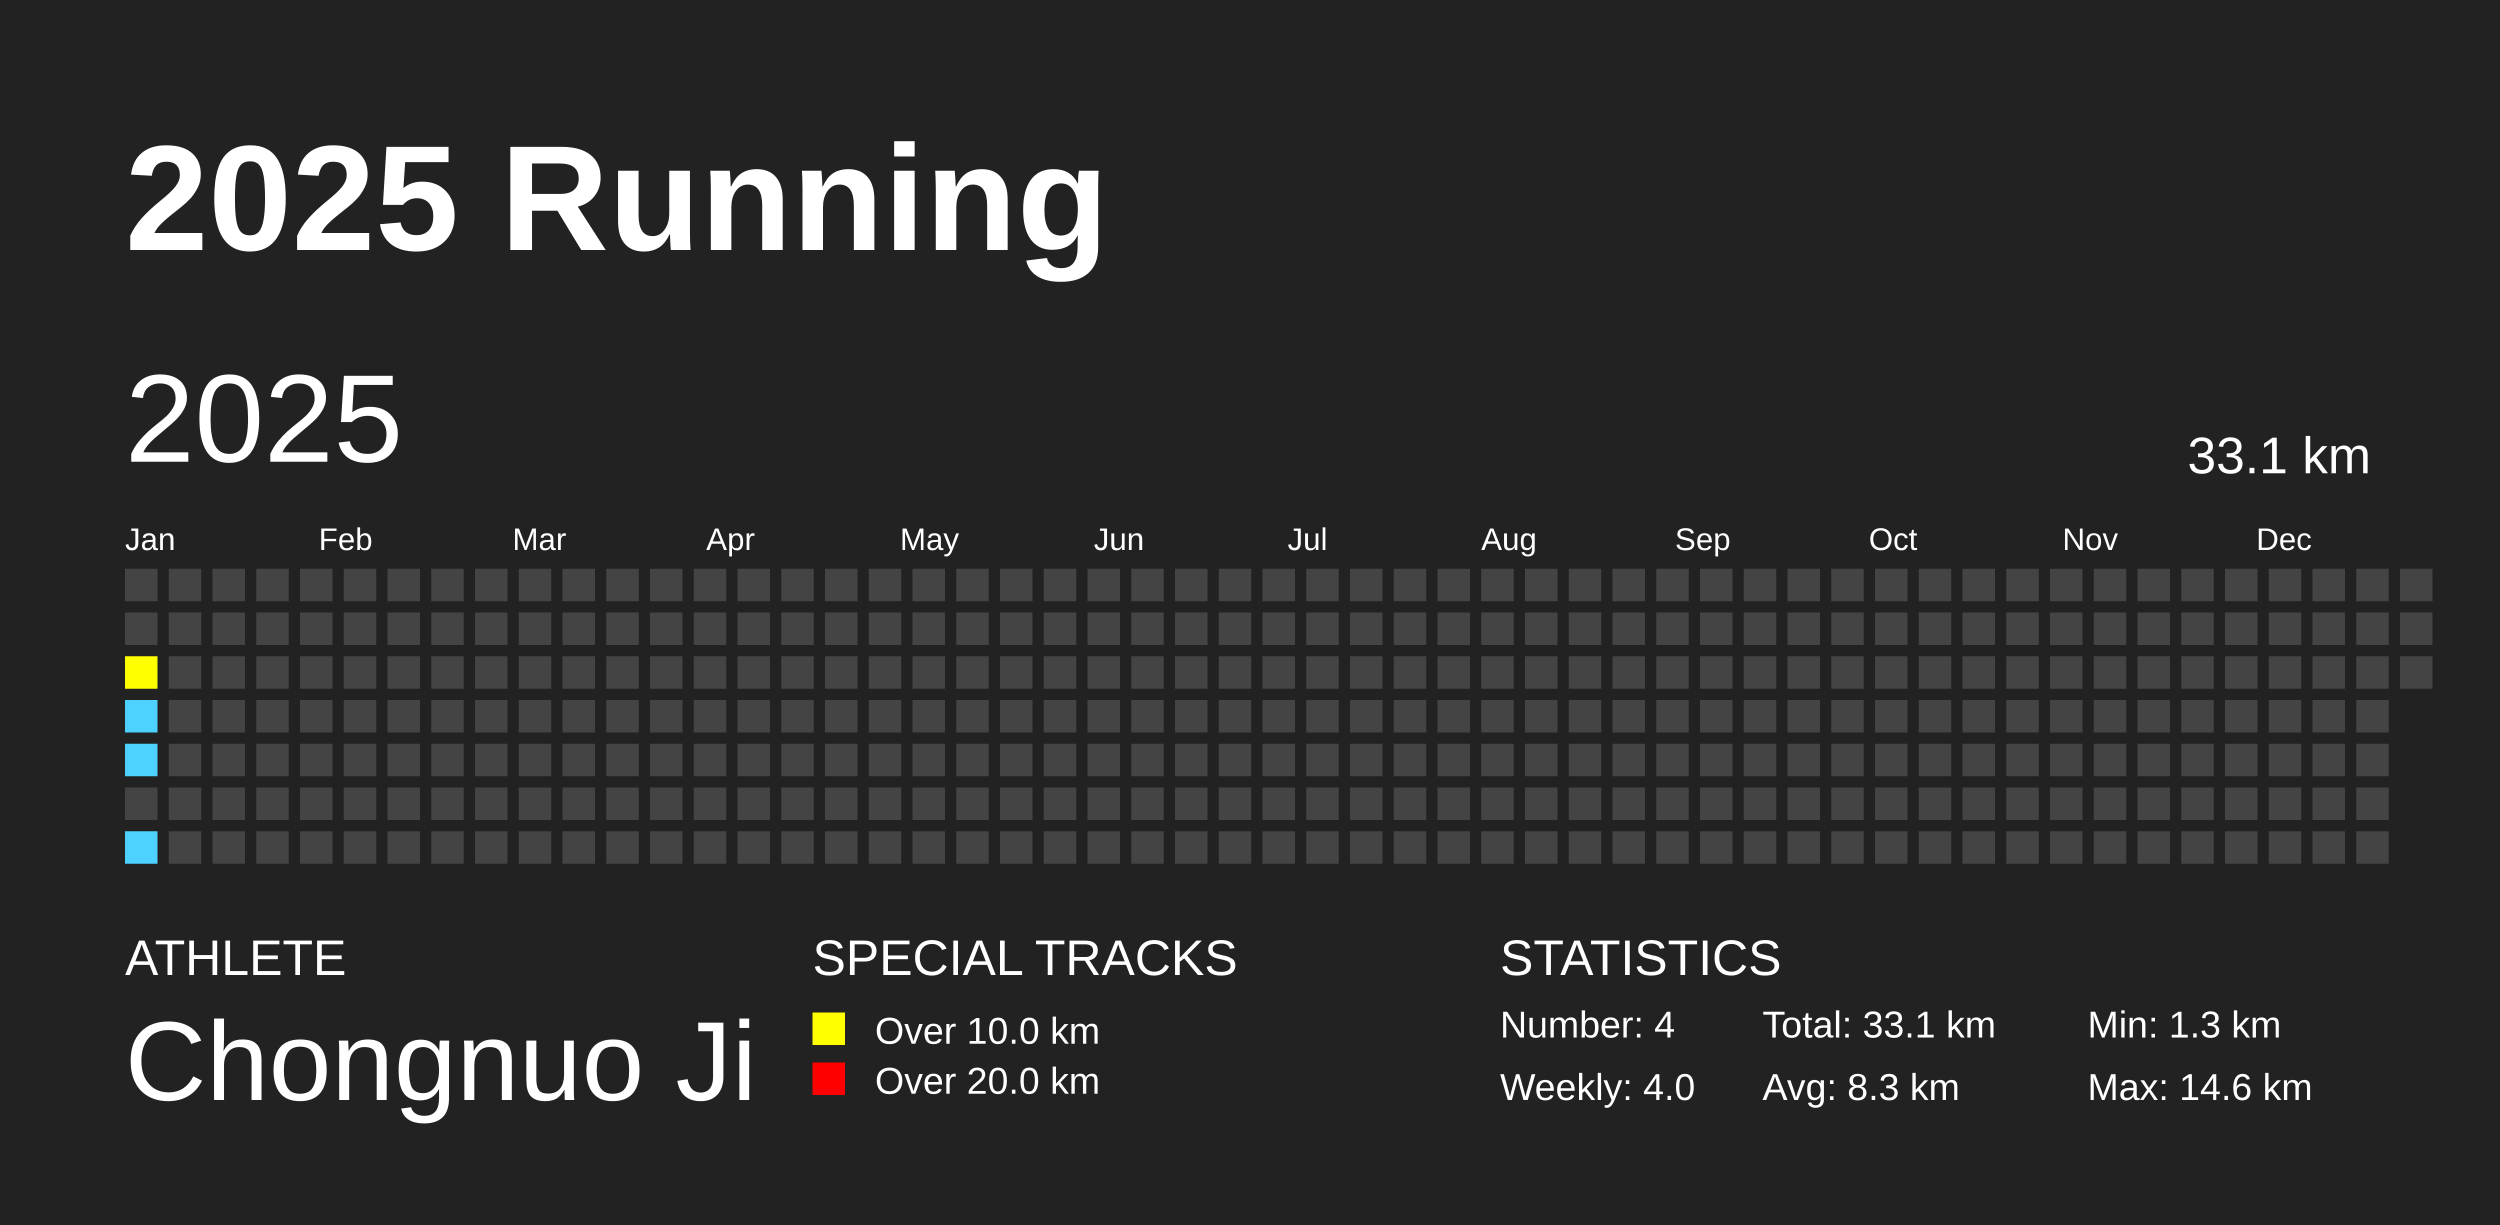
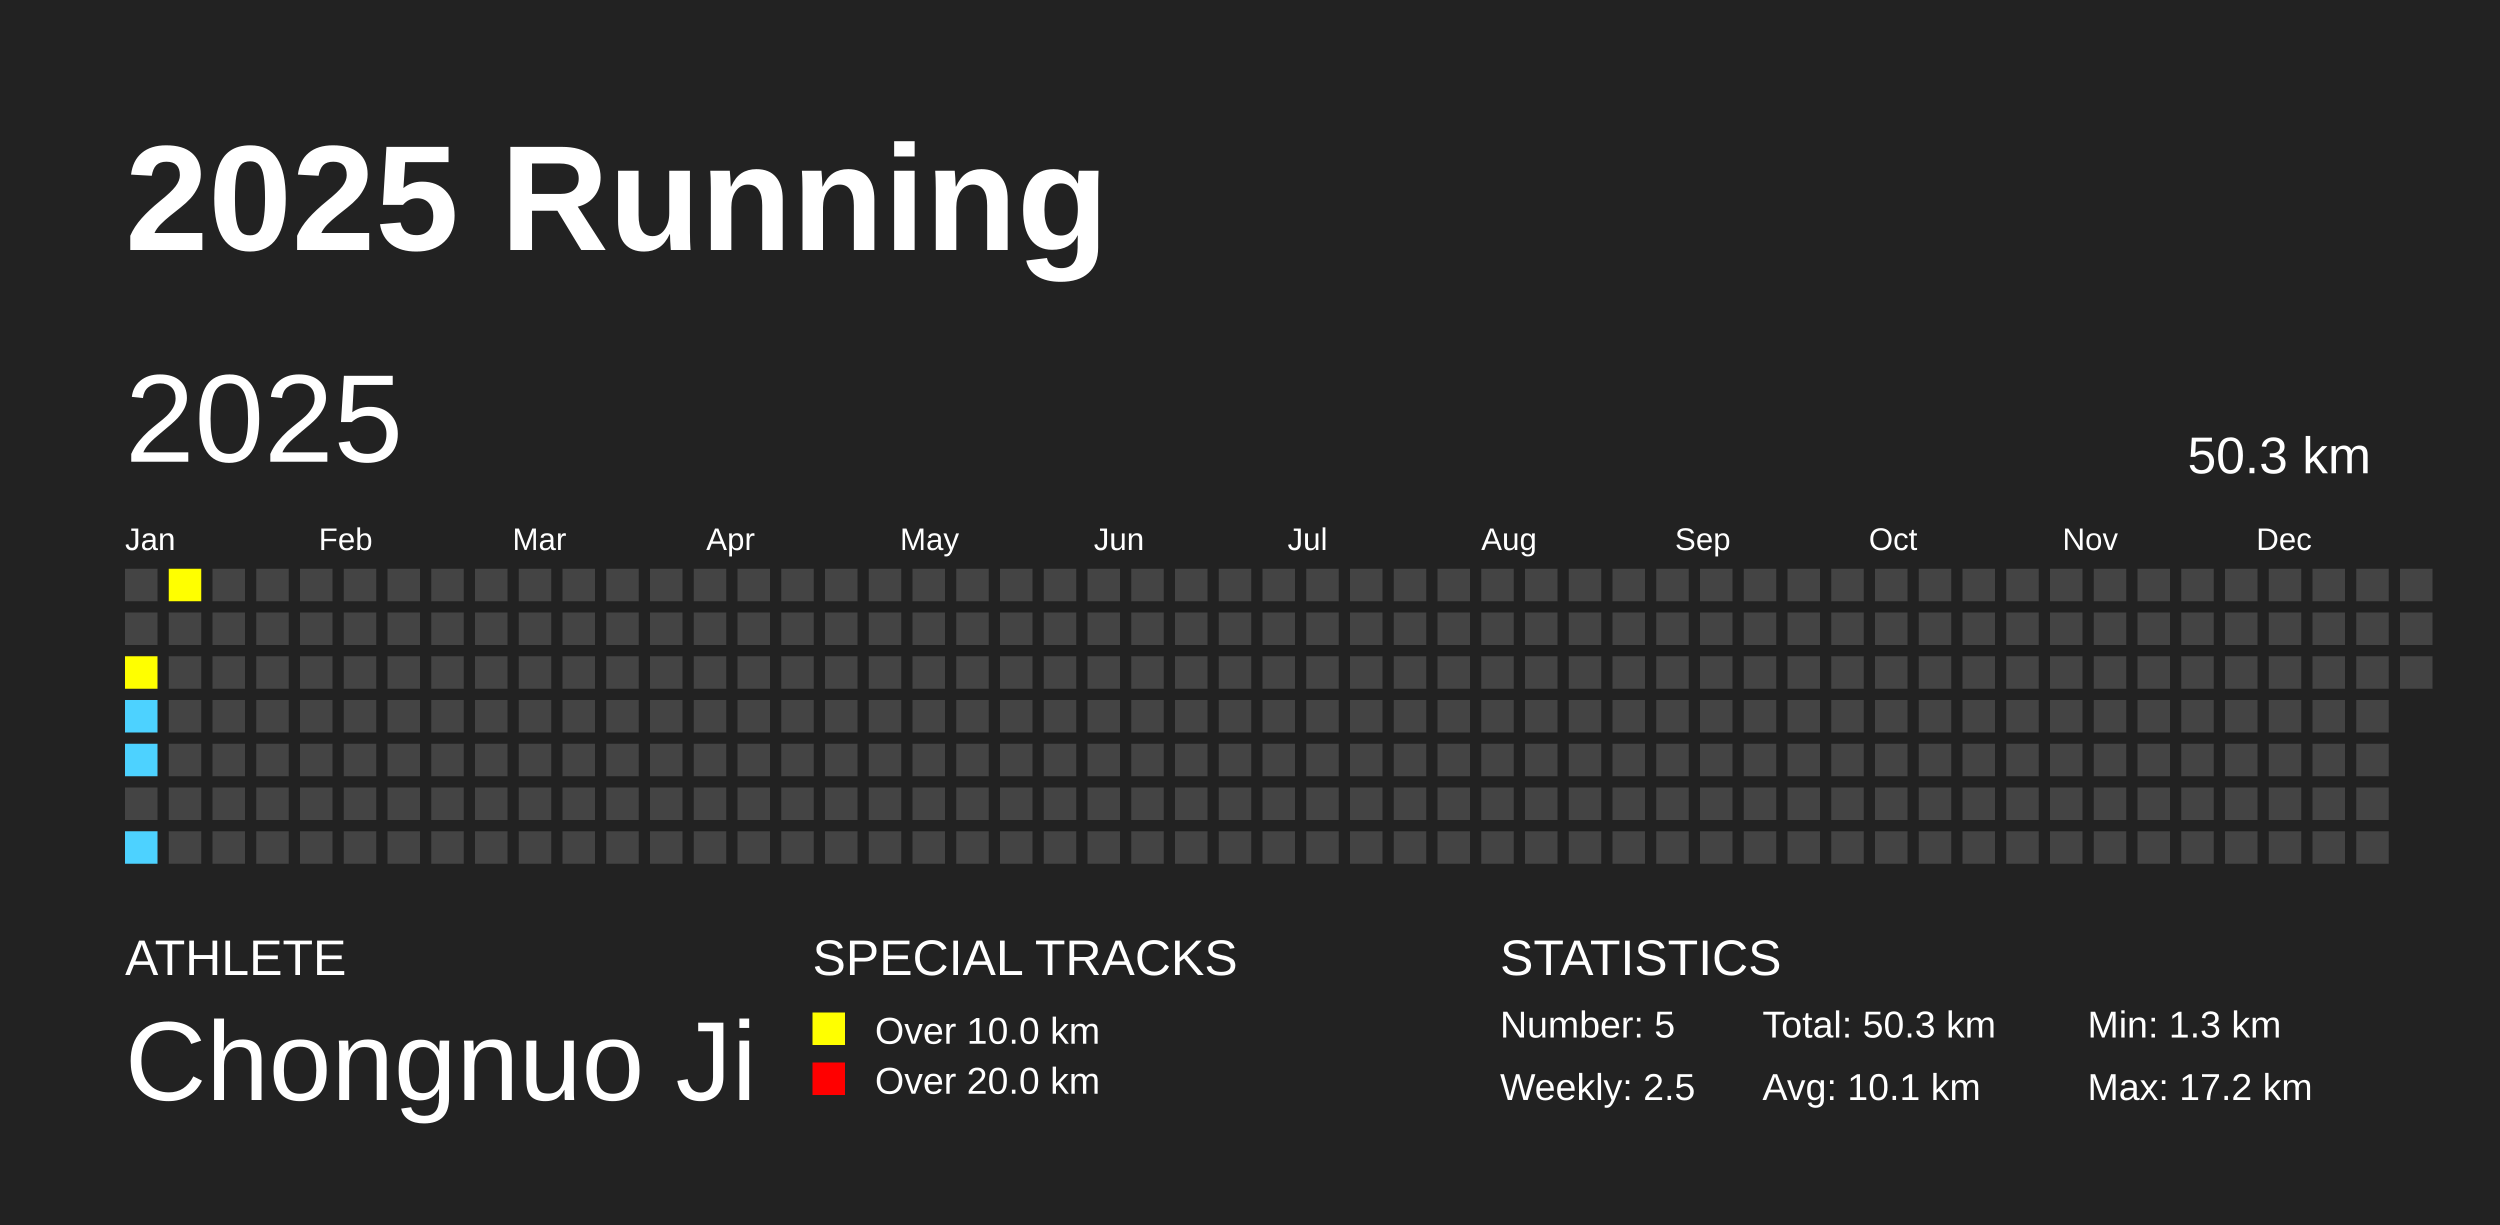
<svg xmlns="http://www.w3.org/2000/svg" baseProfile="full" height="98mm" version="1.1" viewBox="0,0,200,98" width="200mm">
  <defs />
  <rect fill="#222222" height="98" width="200" x="0" y="0" />
  <text fill="#FFFFFF" style="font-size:12px; font-family:Arial; font-weight:bold;" x="10" y="20">2025 Running</text>
  <text fill="#FFFFFF" style="font-size:4px; font-family:Arial" x="10" y="78">ATHLETE</text>
  <text fill="#FFFFFF" style="font-size:9px; font-family:Arial" x="10" y="88">Chongnuo Ji</text>
  <text fill="#FFFFFF" style="font-size:4px; font-family:Arial" x="65" y="78">SPECIAL TRACKS</text>
  <rect fill="yellow" height="2.6" width="2.6" x="65" y="81" />
  <text fill="#FFFFFF" style="font-size:3px; font-family:Arial" x="70" y="83.5">Over 10.0 km</text>
  <rect fill="red" height="2.6" width="2.6" x="65" y="85" />
  <text fill="#FFFFFF" style="font-size:3px; font-family:Arial" x="70" y="87.5">Over 20.0 km</text>
  <text fill="#FFFFFF" style="font-size:4px; font-family:Arial" x="120" y="78">STATISTICS</text>
-   <text fill="#FFFFFF" style="font-size:3px; font-family:Arial" x="120" y="83">Number: 4</text>
-   <text fill="#FFFFFF" style="font-size:3px; font-family:Arial" x="120" y="88">Weekly: 4.0</text>
-   <text fill="#FFFFFF" style="font-size:3px; font-family:Arial" x="141" y="83">Total: 33.1 km</text>
-   <text fill="#FFFFFF" style="font-size:3px; font-family:Arial" x="141" y="88">Avg: 8.3 km</text>
+   <text fill="#FFFFFF" style="font-size:3px; font-family:Arial" x="120" y="83">Number: 5</text>
+   <text fill="#FFFFFF" style="font-size:3px; font-family:Arial" x="120" y="88">Weekly: 2.5</text>
+   <text fill="#FFFFFF" style="font-size:3px; font-family:Arial" x="141" y="83">Total: 50.3 km</text>
+   <text fill="#FFFFFF" style="font-size:3px; font-family:Arial" x="141" y="88">Avg: 10.1 km</text>
  <text fill="#FFFFFF" style="font-size:3px; font-family:Arial" x="167" y="83">Min: 1.3 km</text>
-   <text fill="#FFFFFF" style="font-size:3px; font-family:Arial" x="167" y="88">Max: 14.6 km</text>
+   <text fill="#FFFFFF" style="font-size:3px; font-family:Arial" x="167" y="88">Max: 17.2 km</text>
  <text dominant-baseline="hanging" fill="#FFFFFF" style="font-size:10.0px; font-family:Arial;" x="10" y="30">2025</text>
-   <text dominant-baseline="hanging" fill="#FFFFFF" style="font-size:4.125px; font-family:Arial;" x="175" y="35">33.1 km</text>
+   <text dominant-baseline="hanging" fill="#FFFFFF" style="font-size:4.125px; font-family:Arial;" x="175" y="35">50.3 km</text>
  <text fill="#FFFFFF" style="font-size:2.5px; font-family:Arial" x="10.0" y="44">Jan</text>
  <text fill="#FFFFFF" style="font-size:2.5px; font-family:Arial" x="25.5" y="44">Feb</text>
  <text fill="#FFFFFF" style="font-size:2.5px; font-family:Arial" x="41.0" y="44">Mar</text>
  <text fill="#FFFFFF" style="font-size:2.5px; font-family:Arial" x="56.5" y="44">Apr</text>
  <text fill="#FFFFFF" style="font-size:2.5px; font-family:Arial" x="72.0" y="44">May</text>
  <text fill="#FFFFFF" style="font-size:2.5px; font-family:Arial" x="87.5" y="44">Jun</text>
  <text fill="#FFFFFF" style="font-size:2.5px; font-family:Arial" x="103.0" y="44">Jul</text>
  <text fill="#FFFFFF" style="font-size:2.5px; font-family:Arial" x="118.5" y="44">Aug</text>
  <text fill="#FFFFFF" style="font-size:2.5px; font-family:Arial" x="134.0" y="44">Sep</text>
  <text fill="#FFFFFF" style="font-size:2.5px; font-family:Arial" x="149.5" y="44">Oct</text>
  <text fill="#FFFFFF" style="font-size:2.5px; font-family:Arial" x="165.0" y="44">Nov</text>
  <text fill="#FFFFFF" style="font-size:2.5px; font-family:Arial" x="180.5" y="44">Dec</text>
  <rect fill="#444444" height="2.6" width="2.6" x="10.0" y="45.5" />
  <rect fill="#444444" height="2.6" width="2.6" x="10.0" y="49.0" />
  <rect fill="yellow" height="2.6" width="2.6" x="10.0" y="52.5" />
  <rect fill="#4DD2FF" height="2.6" width="2.6" x="10.0" y="56.0" />
  <rect fill="#4DD2FF" height="2.6" width="2.6" x="10.0" y="59.5" />
  <rect fill="#444444" height="2.6" width="2.6" x="10.0" y="63.0" />
  <rect fill="#4DD2FF" height="2.6" width="2.6" x="10.0" y="66.5" />
-   <rect fill="#444444" height="2.6" width="2.6" x="13.5" y="45.5" />
+   <rect fill="yellow" height="2.6" width="2.6" x="13.5" y="45.5" />
  <rect fill="#444444" height="2.6" width="2.6" x="13.5" y="49.0" />
  <rect fill="#444444" height="2.6" width="2.6" x="13.5" y="52.5" />
  <rect fill="#444444" height="2.6" width="2.6" x="13.5" y="56.0" />
  <rect fill="#444444" height="2.6" width="2.6" x="13.5" y="59.5" />
  <rect fill="#444444" height="2.6" width="2.6" x="13.5" y="63.0" />
  <rect fill="#444444" height="2.6" width="2.6" x="13.5" y="66.5" />
  <rect fill="#444444" height="2.6" width="2.6" x="17.0" y="45.5" />
  <rect fill="#444444" height="2.6" width="2.6" x="17.0" y="49.0" />
  <rect fill="#444444" height="2.6" width="2.6" x="17.0" y="52.5" />
  <rect fill="#444444" height="2.6" width="2.6" x="17.0" y="56.0" />
  <rect fill="#444444" height="2.6" width="2.6" x="17.0" y="59.5" />
  <rect fill="#444444" height="2.6" width="2.6" x="17.0" y="63.0" />
  <rect fill="#444444" height="2.6" width="2.6" x="17.0" y="66.5" />
  <rect fill="#444444" height="2.6" width="2.6" x="20.5" y="45.5" />
  <rect fill="#444444" height="2.6" width="2.6" x="20.5" y="49.0" />
  <rect fill="#444444" height="2.6" width="2.6" x="20.5" y="52.5" />
  <rect fill="#444444" height="2.6" width="2.6" x="20.5" y="56.0" />
  <rect fill="#444444" height="2.6" width="2.6" x="20.5" y="59.5" />
  <rect fill="#444444" height="2.6" width="2.6" x="20.5" y="63.0" />
  <rect fill="#444444" height="2.6" width="2.6" x="20.5" y="66.5" />
  <rect fill="#444444" height="2.6" width="2.6" x="24.0" y="45.5" />
  <rect fill="#444444" height="2.6" width="2.6" x="24.0" y="49.0" />
  <rect fill="#444444" height="2.6" width="2.6" x="24.0" y="52.5" />
  <rect fill="#444444" height="2.6" width="2.6" x="24.0" y="56.0" />
  <rect fill="#444444" height="2.6" width="2.6" x="24.0" y="59.5" />
  <rect fill="#444444" height="2.6" width="2.6" x="24.0" y="63.0" />
  <rect fill="#444444" height="2.6" width="2.6" x="24.0" y="66.5" />
  <rect fill="#444444" height="2.6" width="2.6" x="27.5" y="45.5" />
  <rect fill="#444444" height="2.6" width="2.6" x="27.5" y="49.0" />
  <rect fill="#444444" height="2.6" width="2.6" x="27.5" y="52.5" />
  <rect fill="#444444" height="2.6" width="2.6" x="27.5" y="56.0" />
  <rect fill="#444444" height="2.6" width="2.6" x="27.5" y="59.5" />
  <rect fill="#444444" height="2.6" width="2.6" x="27.5" y="63.0" />
  <rect fill="#444444" height="2.6" width="2.6" x="27.5" y="66.5" />
  <rect fill="#444444" height="2.6" width="2.6" x="31.0" y="45.5" />
  <rect fill="#444444" height="2.6" width="2.6" x="31.0" y="49.0" />
  <rect fill="#444444" height="2.6" width="2.6" x="31.0" y="52.5" />
  <rect fill="#444444" height="2.6" width="2.6" x="31.0" y="56.0" />
  <rect fill="#444444" height="2.6" width="2.6" x="31.0" y="59.5" />
  <rect fill="#444444" height="2.6" width="2.6" x="31.0" y="63.0" />
  <rect fill="#444444" height="2.6" width="2.6" x="31.0" y="66.5" />
  <rect fill="#444444" height="2.6" width="2.6" x="34.5" y="45.5" />
  <rect fill="#444444" height="2.6" width="2.6" x="34.5" y="49.0" />
  <rect fill="#444444" height="2.6" width="2.6" x="34.5" y="52.5" />
  <rect fill="#444444" height="2.6" width="2.6" x="34.5" y="56.0" />
  <rect fill="#444444" height="2.6" width="2.6" x="34.5" y="59.5" />
  <rect fill="#444444" height="2.6" width="2.6" x="34.5" y="63.0" />
  <rect fill="#444444" height="2.6" width="2.6" x="34.5" y="66.5" />
  <rect fill="#444444" height="2.6" width="2.6" x="38.0" y="45.5" />
  <rect fill="#444444" height="2.6" width="2.6" x="38.0" y="49.0" />
  <rect fill="#444444" height="2.6" width="2.6" x="38.0" y="52.5" />
  <rect fill="#444444" height="2.6" width="2.6" x="38.0" y="56.0" />
  <rect fill="#444444" height="2.6" width="2.6" x="38.0" y="59.5" />
  <rect fill="#444444" height="2.6" width="2.6" x="38.0" y="63.0" />
  <rect fill="#444444" height="2.6" width="2.6" x="38.0" y="66.5" />
  <rect fill="#444444" height="2.6" width="2.6" x="41.5" y="45.5" />
  <rect fill="#444444" height="2.6" width="2.6" x="41.5" y="49.0" />
  <rect fill="#444444" height="2.6" width="2.6" x="41.5" y="52.5" />
  <rect fill="#444444" height="2.6" width="2.6" x="41.5" y="56.0" />
  <rect fill="#444444" height="2.6" width="2.6" x="41.5" y="59.5" />
  <rect fill="#444444" height="2.6" width="2.6" x="41.5" y="63.0" />
  <rect fill="#444444" height="2.6" width="2.6" x="41.5" y="66.5" />
  <rect fill="#444444" height="2.6" width="2.6" x="45.0" y="45.5" />
  <rect fill="#444444" height="2.6" width="2.6" x="45.0" y="49.0" />
  <rect fill="#444444" height="2.6" width="2.6" x="45.0" y="52.5" />
  <rect fill="#444444" height="2.6" width="2.6" x="45.0" y="56.0" />
  <rect fill="#444444" height="2.6" width="2.6" x="45.0" y="59.5" />
  <rect fill="#444444" height="2.6" width="2.6" x="45.0" y="63.0" />
  <rect fill="#444444" height="2.6" width="2.6" x="45.0" y="66.5" />
  <rect fill="#444444" height="2.6" width="2.6" x="48.5" y="45.5" />
  <rect fill="#444444" height="2.6" width="2.6" x="48.5" y="49.0" />
  <rect fill="#444444" height="2.6" width="2.6" x="48.5" y="52.5" />
  <rect fill="#444444" height="2.6" width="2.6" x="48.5" y="56.0" />
  <rect fill="#444444" height="2.6" width="2.6" x="48.5" y="59.5" />
  <rect fill="#444444" height="2.6" width="2.6" x="48.5" y="63.0" />
  <rect fill="#444444" height="2.6" width="2.6" x="48.5" y="66.5" />
  <rect fill="#444444" height="2.6" width="2.6" x="52.0" y="45.5" />
  <rect fill="#444444" height="2.6" width="2.6" x="52.0" y="49.0" />
  <rect fill="#444444" height="2.6" width="2.6" x="52.0" y="52.5" />
  <rect fill="#444444" height="2.6" width="2.6" x="52.0" y="56.0" />
  <rect fill="#444444" height="2.6" width="2.6" x="52.0" y="59.5" />
  <rect fill="#444444" height="2.6" width="2.6" x="52.0" y="63.0" />
  <rect fill="#444444" height="2.6" width="2.6" x="52.0" y="66.5" />
  <rect fill="#444444" height="2.6" width="2.6" x="55.5" y="45.5" />
  <rect fill="#444444" height="2.6" width="2.6" x="55.5" y="49.0" />
  <rect fill="#444444" height="2.6" width="2.6" x="55.5" y="52.5" />
  <rect fill="#444444" height="2.6" width="2.6" x="55.5" y="56.0" />
  <rect fill="#444444" height="2.6" width="2.6" x="55.5" y="59.5" />
  <rect fill="#444444" height="2.6" width="2.6" x="55.5" y="63.0" />
  <rect fill="#444444" height="2.6" width="2.6" x="55.5" y="66.5" />
  <rect fill="#444444" height="2.6" width="2.6" x="59.0" y="45.5" />
  <rect fill="#444444" height="2.6" width="2.6" x="59.0" y="49.0" />
  <rect fill="#444444" height="2.6" width="2.6" x="59.0" y="52.5" />
  <rect fill="#444444" height="2.6" width="2.6" x="59.0" y="56.0" />
  <rect fill="#444444" height="2.6" width="2.6" x="59.0" y="59.5" />
  <rect fill="#444444" height="2.6" width="2.6" x="59.0" y="63.0" />
  <rect fill="#444444" height="2.6" width="2.6" x="59.0" y="66.5" />
  <rect fill="#444444" height="2.6" width="2.6" x="62.5" y="45.5" />
  <rect fill="#444444" height="2.6" width="2.6" x="62.5" y="49.0" />
  <rect fill="#444444" height="2.6" width="2.6" x="62.5" y="52.5" />
  <rect fill="#444444" height="2.6" width="2.6" x="62.5" y="56.0" />
  <rect fill="#444444" height="2.6" width="2.6" x="62.5" y="59.5" />
  <rect fill="#444444" height="2.6" width="2.6" x="62.5" y="63.0" />
  <rect fill="#444444" height="2.6" width="2.6" x="62.5" y="66.5" />
  <rect fill="#444444" height="2.6" width="2.6" x="66.0" y="45.5" />
  <rect fill="#444444" height="2.6" width="2.6" x="66.0" y="49.0" />
  <rect fill="#444444" height="2.6" width="2.6" x="66.0" y="52.5" />
  <rect fill="#444444" height="2.6" width="2.6" x="66.0" y="56.0" />
  <rect fill="#444444" height="2.6" width="2.6" x="66.0" y="59.5" />
  <rect fill="#444444" height="2.6" width="2.6" x="66.0" y="63.0" />
  <rect fill="#444444" height="2.6" width="2.6" x="66.0" y="66.5" />
  <rect fill="#444444" height="2.6" width="2.6" x="69.5" y="45.5" />
  <rect fill="#444444" height="2.6" width="2.6" x="69.5" y="49.0" />
  <rect fill="#444444" height="2.6" width="2.6" x="69.5" y="52.5" />
  <rect fill="#444444" height="2.6" width="2.6" x="69.5" y="56.0" />
  <rect fill="#444444" height="2.6" width="2.6" x="69.5" y="59.5" />
  <rect fill="#444444" height="2.6" width="2.6" x="69.5" y="63.0" />
  <rect fill="#444444" height="2.6" width="2.6" x="69.5" y="66.5" />
  <rect fill="#444444" height="2.6" width="2.6" x="73.0" y="45.5" />
  <rect fill="#444444" height="2.6" width="2.6" x="73.0" y="49.0" />
  <rect fill="#444444" height="2.6" width="2.6" x="73.0" y="52.5" />
  <rect fill="#444444" height="2.6" width="2.6" x="73.0" y="56.0" />
  <rect fill="#444444" height="2.6" width="2.6" x="73.0" y="59.5" />
  <rect fill="#444444" height="2.6" width="2.6" x="73.0" y="63.0" />
  <rect fill="#444444" height="2.6" width="2.6" x="73.0" y="66.5" />
  <rect fill="#444444" height="2.6" width="2.6" x="76.5" y="45.5" />
  <rect fill="#444444" height="2.6" width="2.6" x="76.5" y="49.0" />
  <rect fill="#444444" height="2.6" width="2.6" x="76.5" y="52.5" />
  <rect fill="#444444" height="2.6" width="2.6" x="76.5" y="56.0" />
  <rect fill="#444444" height="2.6" width="2.6" x="76.5" y="59.5" />
  <rect fill="#444444" height="2.6" width="2.6" x="76.5" y="63.0" />
  <rect fill="#444444" height="2.6" width="2.6" x="76.5" y="66.5" />
  <rect fill="#444444" height="2.6" width="2.6" x="80.0" y="45.5" />
  <rect fill="#444444" height="2.6" width="2.6" x="80.0" y="49.0" />
  <rect fill="#444444" height="2.6" width="2.6" x="80.0" y="52.5" />
  <rect fill="#444444" height="2.6" width="2.6" x="80.0" y="56.0" />
  <rect fill="#444444" height="2.6" width="2.6" x="80.0" y="59.5" />
  <rect fill="#444444" height="2.6" width="2.6" x="80.0" y="63.0" />
  <rect fill="#444444" height="2.6" width="2.6" x="80.0" y="66.5" />
  <rect fill="#444444" height="2.6" width="2.6" x="83.5" y="45.5" />
  <rect fill="#444444" height="2.6" width="2.6" x="83.5" y="49.0" />
  <rect fill="#444444" height="2.6" width="2.6" x="83.5" y="52.5" />
  <rect fill="#444444" height="2.6" width="2.6" x="83.5" y="56.0" />
  <rect fill="#444444" height="2.6" width="2.6" x="83.5" y="59.5" />
  <rect fill="#444444" height="2.6" width="2.6" x="83.5" y="63.0" />
  <rect fill="#444444" height="2.6" width="2.6" x="83.5" y="66.5" />
  <rect fill="#444444" height="2.6" width="2.6" x="87.0" y="45.5" />
  <rect fill="#444444" height="2.6" width="2.6" x="87.0" y="49.0" />
  <rect fill="#444444" height="2.6" width="2.6" x="87.0" y="52.5" />
  <rect fill="#444444" height="2.6" width="2.6" x="87.0" y="56.0" />
  <rect fill="#444444" height="2.6" width="2.6" x="87.0" y="59.5" />
  <rect fill="#444444" height="2.6" width="2.6" x="87.0" y="63.0" />
  <rect fill="#444444" height="2.6" width="2.6" x="87.0" y="66.5" />
  <rect fill="#444444" height="2.6" width="2.6" x="90.5" y="45.5" />
  <rect fill="#444444" height="2.6" width="2.6" x="90.5" y="49.0" />
  <rect fill="#444444" height="2.6" width="2.6" x="90.5" y="52.5" />
  <rect fill="#444444" height="2.6" width="2.6" x="90.5" y="56.0" />
  <rect fill="#444444" height="2.6" width="2.6" x="90.5" y="59.5" />
  <rect fill="#444444" height="2.6" width="2.6" x="90.5" y="63.0" />
  <rect fill="#444444" height="2.6" width="2.6" x="90.5" y="66.5" />
  <rect fill="#444444" height="2.6" width="2.6" x="94.0" y="45.5" />
  <rect fill="#444444" height="2.6" width="2.6" x="94.0" y="49.0" />
  <rect fill="#444444" height="2.6" width="2.6" x="94.0" y="52.5" />
  <rect fill="#444444" height="2.6" width="2.6" x="94.0" y="56.0" />
  <rect fill="#444444" height="2.6" width="2.6" x="94.0" y="59.5" />
  <rect fill="#444444" height="2.6" width="2.6" x="94.0" y="63.0" />
  <rect fill="#444444" height="2.6" width="2.6" x="94.0" y="66.5" />
  <rect fill="#444444" height="2.6" width="2.6" x="97.5" y="45.5" />
  <rect fill="#444444" height="2.6" width="2.6" x="97.5" y="49.0" />
  <rect fill="#444444" height="2.6" width="2.6" x="97.5" y="52.5" />
  <rect fill="#444444" height="2.6" width="2.6" x="97.5" y="56.0" />
  <rect fill="#444444" height="2.6" width="2.6" x="97.5" y="59.5" />
  <rect fill="#444444" height="2.6" width="2.6" x="97.5" y="63.0" />
  <rect fill="#444444" height="2.6" width="2.6" x="97.5" y="66.5" />
  <rect fill="#444444" height="2.6" width="2.6" x="101.0" y="45.5" />
  <rect fill="#444444" height="2.6" width="2.6" x="101.0" y="49.0" />
  <rect fill="#444444" height="2.6" width="2.6" x="101.0" y="52.5" />
  <rect fill="#444444" height="2.6" width="2.6" x="101.0" y="56.0" />
  <rect fill="#444444" height="2.6" width="2.6" x="101.0" y="59.5" />
  <rect fill="#444444" height="2.6" width="2.6" x="101.0" y="63.0" />
  <rect fill="#444444" height="2.6" width="2.6" x="101.0" y="66.5" />
  <rect fill="#444444" height="2.6" width="2.6" x="104.5" y="45.5" />
  <rect fill="#444444" height="2.6" width="2.6" x="104.5" y="49.0" />
  <rect fill="#444444" height="2.6" width="2.6" x="104.5" y="52.5" />
  <rect fill="#444444" height="2.6" width="2.6" x="104.5" y="56.0" />
  <rect fill="#444444" height="2.6" width="2.6" x="104.5" y="59.5" />
  <rect fill="#444444" height="2.6" width="2.6" x="104.5" y="63.0" />
  <rect fill="#444444" height="2.6" width="2.6" x="104.5" y="66.5" />
  <rect fill="#444444" height="2.6" width="2.6" x="108.0" y="45.5" />
  <rect fill="#444444" height="2.6" width="2.6" x="108.0" y="49.0" />
  <rect fill="#444444" height="2.6" width="2.6" x="108.0" y="52.5" />
  <rect fill="#444444" height="2.6" width="2.6" x="108.0" y="56.0" />
  <rect fill="#444444" height="2.6" width="2.6" x="108.0" y="59.5" />
  <rect fill="#444444" height="2.6" width="2.6" x="108.0" y="63.0" />
  <rect fill="#444444" height="2.6" width="2.6" x="108.0" y="66.5" />
  <rect fill="#444444" height="2.6" width="2.6" x="111.5" y="45.5" />
  <rect fill="#444444" height="2.6" width="2.6" x="111.5" y="49.0" />
  <rect fill="#444444" height="2.6" width="2.6" x="111.5" y="52.5" />
  <rect fill="#444444" height="2.6" width="2.6" x="111.5" y="56.0" />
  <rect fill="#444444" height="2.6" width="2.6" x="111.5" y="59.5" />
  <rect fill="#444444" height="2.6" width="2.6" x="111.5" y="63.0" />
  <rect fill="#444444" height="2.6" width="2.6" x="111.5" y="66.5" />
  <rect fill="#444444" height="2.6" width="2.6" x="115.0" y="45.5" />
  <rect fill="#444444" height="2.6" width="2.6" x="115.0" y="49.0" />
  <rect fill="#444444" height="2.6" width="2.6" x="115.0" y="52.5" />
  <rect fill="#444444" height="2.6" width="2.6" x="115.0" y="56.0" />
  <rect fill="#444444" height="2.6" width="2.6" x="115.0" y="59.5" />
  <rect fill="#444444" height="2.6" width="2.6" x="115.0" y="63.0" />
  <rect fill="#444444" height="2.6" width="2.6" x="115.0" y="66.5" />
  <rect fill="#444444" height="2.6" width="2.6" x="118.5" y="45.5" />
  <rect fill="#444444" height="2.6" width="2.6" x="118.5" y="49.0" />
  <rect fill="#444444" height="2.6" width="2.6" x="118.5" y="52.5" />
  <rect fill="#444444" height="2.6" width="2.6" x="118.5" y="56.0" />
  <rect fill="#444444" height="2.6" width="2.6" x="118.5" y="59.5" />
  <rect fill="#444444" height="2.6" width="2.6" x="118.5" y="63.0" />
  <rect fill="#444444" height="2.6" width="2.6" x="118.5" y="66.5" />
  <rect fill="#444444" height="2.6" width="2.6" x="122.0" y="45.5" />
  <rect fill="#444444" height="2.6" width="2.6" x="122.0" y="49.0" />
  <rect fill="#444444" height="2.6" width="2.6" x="122.0" y="52.5" />
  <rect fill="#444444" height="2.6" width="2.6" x="122.0" y="56.0" />
  <rect fill="#444444" height="2.6" width="2.6" x="122.0" y="59.5" />
  <rect fill="#444444" height="2.6" width="2.6" x="122.0" y="63.0" />
  <rect fill="#444444" height="2.6" width="2.6" x="122.0" y="66.5" />
  <rect fill="#444444" height="2.6" width="2.6" x="125.5" y="45.5" />
  <rect fill="#444444" height="2.6" width="2.6" x="125.5" y="49.0" />
  <rect fill="#444444" height="2.6" width="2.6" x="125.5" y="52.5" />
  <rect fill="#444444" height="2.6" width="2.6" x="125.5" y="56.0" />
  <rect fill="#444444" height="2.6" width="2.6" x="125.5" y="59.5" />
  <rect fill="#444444" height="2.6" width="2.6" x="125.5" y="63.0" />
  <rect fill="#444444" height="2.6" width="2.6" x="125.5" y="66.5" />
  <rect fill="#444444" height="2.6" width="2.6" x="129.0" y="45.5" />
  <rect fill="#444444" height="2.6" width="2.6" x="129.0" y="49.0" />
  <rect fill="#444444" height="2.6" width="2.6" x="129.0" y="52.5" />
  <rect fill="#444444" height="2.6" width="2.6" x="129.0" y="56.0" />
  <rect fill="#444444" height="2.6" width="2.6" x="129.0" y="59.5" />
  <rect fill="#444444" height="2.6" width="2.6" x="129.0" y="63.0" />
  <rect fill="#444444" height="2.6" width="2.6" x="129.0" y="66.5" />
  <rect fill="#444444" height="2.6" width="2.6" x="132.5" y="45.5" />
  <rect fill="#444444" height="2.6" width="2.6" x="132.5" y="49.0" />
  <rect fill="#444444" height="2.6" width="2.6" x="132.5" y="52.5" />
  <rect fill="#444444" height="2.6" width="2.6" x="132.5" y="56.0" />
  <rect fill="#444444" height="2.6" width="2.6" x="132.5" y="59.5" />
  <rect fill="#444444" height="2.6" width="2.6" x="132.5" y="63.0" />
  <rect fill="#444444" height="2.6" width="2.6" x="132.5" y="66.5" />
  <rect fill="#444444" height="2.6" width="2.6" x="136.0" y="45.5" />
  <rect fill="#444444" height="2.6" width="2.6" x="136.0" y="49.0" />
  <rect fill="#444444" height="2.6" width="2.6" x="136.0" y="52.5" />
  <rect fill="#444444" height="2.6" width="2.6" x="136.0" y="56.0" />
  <rect fill="#444444" height="2.6" width="2.6" x="136.0" y="59.5" />
  <rect fill="#444444" height="2.6" width="2.6" x="136.0" y="63.0" />
  <rect fill="#444444" height="2.6" width="2.6" x="136.0" y="66.5" />
  <rect fill="#444444" height="2.6" width="2.6" x="139.5" y="45.5" />
  <rect fill="#444444" height="2.6" width="2.6" x="139.5" y="49.0" />
  <rect fill="#444444" height="2.6" width="2.6" x="139.5" y="52.5" />
  <rect fill="#444444" height="2.6" width="2.6" x="139.5" y="56.0" />
  <rect fill="#444444" height="2.6" width="2.6" x="139.5" y="59.5" />
  <rect fill="#444444" height="2.6" width="2.6" x="139.5" y="63.0" />
  <rect fill="#444444" height="2.6" width="2.6" x="139.5" y="66.5" />
  <rect fill="#444444" height="2.6" width="2.6" x="143.0" y="45.5" />
  <rect fill="#444444" height="2.6" width="2.6" x="143.0" y="49.0" />
  <rect fill="#444444" height="2.6" width="2.6" x="143.0" y="52.5" />
  <rect fill="#444444" height="2.6" width="2.6" x="143.0" y="56.0" />
  <rect fill="#444444" height="2.6" width="2.6" x="143.0" y="59.5" />
  <rect fill="#444444" height="2.6" width="2.6" x="143.0" y="63.0" />
  <rect fill="#444444" height="2.6" width="2.6" x="143.0" y="66.5" />
  <rect fill="#444444" height="2.6" width="2.6" x="146.5" y="45.5" />
  <rect fill="#444444" height="2.6" width="2.6" x="146.5" y="49.0" />
  <rect fill="#444444" height="2.6" width="2.6" x="146.5" y="52.5" />
  <rect fill="#444444" height="2.6" width="2.6" x="146.5" y="56.0" />
  <rect fill="#444444" height="2.6" width="2.6" x="146.5" y="59.5" />
  <rect fill="#444444" height="2.6" width="2.6" x="146.5" y="63.0" />
  <rect fill="#444444" height="2.6" width="2.6" x="146.5" y="66.5" />
  <rect fill="#444444" height="2.6" width="2.6" x="150.0" y="45.5" />
  <rect fill="#444444" height="2.6" width="2.6" x="150.0" y="49.0" />
  <rect fill="#444444" height="2.6" width="2.6" x="150.0" y="52.5" />
  <rect fill="#444444" height="2.6" width="2.6" x="150.0" y="56.0" />
  <rect fill="#444444" height="2.6" width="2.6" x="150.0" y="59.5" />
  <rect fill="#444444" height="2.6" width="2.6" x="150.0" y="63.0" />
  <rect fill="#444444" height="2.6" width="2.6" x="150.0" y="66.5" />
  <rect fill="#444444" height="2.6" width="2.6" x="153.5" y="45.5" />
  <rect fill="#444444" height="2.6" width="2.6" x="153.5" y="49.0" />
  <rect fill="#444444" height="2.6" width="2.6" x="153.5" y="52.5" />
  <rect fill="#444444" height="2.6" width="2.6" x="153.5" y="56.0" />
  <rect fill="#444444" height="2.6" width="2.6" x="153.5" y="59.5" />
  <rect fill="#444444" height="2.6" width="2.6" x="153.5" y="63.0" />
  <rect fill="#444444" height="2.6" width="2.6" x="153.5" y="66.5" />
  <rect fill="#444444" height="2.6" width="2.6" x="157.0" y="45.5" />
  <rect fill="#444444" height="2.6" width="2.6" x="157.0" y="49.0" />
  <rect fill="#444444" height="2.6" width="2.6" x="157.0" y="52.5" />
  <rect fill="#444444" height="2.6" width="2.6" x="157.0" y="56.0" />
  <rect fill="#444444" height="2.6" width="2.6" x="157.0" y="59.5" />
  <rect fill="#444444" height="2.6" width="2.6" x="157.0" y="63.0" />
  <rect fill="#444444" height="2.6" width="2.6" x="157.0" y="66.5" />
  <rect fill="#444444" height="2.6" width="2.6" x="160.5" y="45.5" />
  <rect fill="#444444" height="2.6" width="2.6" x="160.5" y="49.0" />
  <rect fill="#444444" height="2.6" width="2.6" x="160.5" y="52.5" />
  <rect fill="#444444" height="2.6" width="2.6" x="160.5" y="56.0" />
  <rect fill="#444444" height="2.6" width="2.6" x="160.5" y="59.5" />
  <rect fill="#444444" height="2.6" width="2.6" x="160.5" y="63.0" />
  <rect fill="#444444" height="2.6" width="2.6" x="160.5" y="66.5" />
  <rect fill="#444444" height="2.6" width="2.6" x="164.0" y="45.5" />
  <rect fill="#444444" height="2.6" width="2.6" x="164.0" y="49.0" />
  <rect fill="#444444" height="2.6" width="2.6" x="164.0" y="52.5" />
  <rect fill="#444444" height="2.6" width="2.6" x="164.0" y="56.0" />
  <rect fill="#444444" height="2.6" width="2.6" x="164.0" y="59.5" />
  <rect fill="#444444" height="2.6" width="2.6" x="164.0" y="63.0" />
  <rect fill="#444444" height="2.6" width="2.6" x="164.0" y="66.5" />
  <rect fill="#444444" height="2.6" width="2.6" x="167.5" y="45.5" />
  <rect fill="#444444" height="2.6" width="2.6" x="167.5" y="49.0" />
  <rect fill="#444444" height="2.6" width="2.6" x="167.5" y="52.5" />
  <rect fill="#444444" height="2.6" width="2.6" x="167.5" y="56.0" />
  <rect fill="#444444" height="2.6" width="2.6" x="167.5" y="59.5" />
  <rect fill="#444444" height="2.6" width="2.6" x="167.5" y="63.0" />
  <rect fill="#444444" height="2.6" width="2.6" x="167.5" y="66.5" />
  <rect fill="#444444" height="2.6" width="2.6" x="171.0" y="45.5" />
  <rect fill="#444444" height="2.6" width="2.6" x="171.0" y="49.0" />
  <rect fill="#444444" height="2.6" width="2.6" x="171.0" y="52.5" />
  <rect fill="#444444" height="2.6" width="2.6" x="171.0" y="56.0" />
  <rect fill="#444444" height="2.6" width="2.6" x="171.0" y="59.5" />
  <rect fill="#444444" height="2.6" width="2.6" x="171.0" y="63.0" />
  <rect fill="#444444" height="2.6" width="2.6" x="171.0" y="66.5" />
  <rect fill="#444444" height="2.6" width="2.6" x="174.5" y="45.5" />
  <rect fill="#444444" height="2.6" width="2.6" x="174.5" y="49.0" />
  <rect fill="#444444" height="2.6" width="2.6" x="174.5" y="52.5" />
  <rect fill="#444444" height="2.6" width="2.6" x="174.5" y="56.0" />
  <rect fill="#444444" height="2.6" width="2.6" x="174.5" y="59.5" />
  <rect fill="#444444" height="2.6" width="2.6" x="174.5" y="63.0" />
  <rect fill="#444444" height="2.6" width="2.6" x="174.5" y="66.5" />
  <rect fill="#444444" height="2.6" width="2.6" x="178.0" y="45.5" />
  <rect fill="#444444" height="2.6" width="2.6" x="178.0" y="49.0" />
  <rect fill="#444444" height="2.6" width="2.6" x="178.0" y="52.5" />
  <rect fill="#444444" height="2.6" width="2.6" x="178.0" y="56.0" />
  <rect fill="#444444" height="2.6" width="2.6" x="178.0" y="59.5" />
  <rect fill="#444444" height="2.6" width="2.6" x="178.0" y="63.0" />
  <rect fill="#444444" height="2.6" width="2.6" x="178.0" y="66.5" />
  <rect fill="#444444" height="2.6" width="2.6" x="181.5" y="45.5" />
  <rect fill="#444444" height="2.6" width="2.6" x="181.5" y="49.0" />
  <rect fill="#444444" height="2.6" width="2.6" x="181.5" y="52.5" />
  <rect fill="#444444" height="2.6" width="2.6" x="181.5" y="56.0" />
  <rect fill="#444444" height="2.6" width="2.6" x="181.5" y="59.5" />
  <rect fill="#444444" height="2.6" width="2.6" x="181.5" y="63.0" />
  <rect fill="#444444" height="2.6" width="2.6" x="181.5" y="66.5" />
  <rect fill="#444444" height="2.6" width="2.6" x="185.0" y="45.5" />
  <rect fill="#444444" height="2.6" width="2.6" x="185.0" y="49.0" />
  <rect fill="#444444" height="2.6" width="2.6" x="185.0" y="52.5" />
  <rect fill="#444444" height="2.6" width="2.6" x="185.0" y="56.0" />
  <rect fill="#444444" height="2.6" width="2.6" x="185.0" y="59.5" />
  <rect fill="#444444" height="2.6" width="2.6" x="185.0" y="63.0" />
  <rect fill="#444444" height="2.6" width="2.6" x="185.0" y="66.5" />
  <rect fill="#444444" height="2.6" width="2.6" x="188.5" y="45.5" />
  <rect fill="#444444" height="2.6" width="2.6" x="188.5" y="49.0" />
  <rect fill="#444444" height="2.6" width="2.6" x="188.5" y="52.5" />
  <rect fill="#444444" height="2.6" width="2.6" x="188.5" y="56.0" />
  <rect fill="#444444" height="2.6" width="2.6" x="188.5" y="59.5" />
  <rect fill="#444444" height="2.6" width="2.6" x="188.5" y="63.0" />
  <rect fill="#444444" height="2.6" width="2.6" x="188.5" y="66.5" />
  <rect fill="#444444" height="2.6" width="2.6" x="192.0" y="45.5" />
  <rect fill="#444444" height="2.6" width="2.6" x="192.0" y="49.0" />
  <rect fill="#444444" height="2.6" width="2.6" x="192.0" y="52.5" />
</svg>
